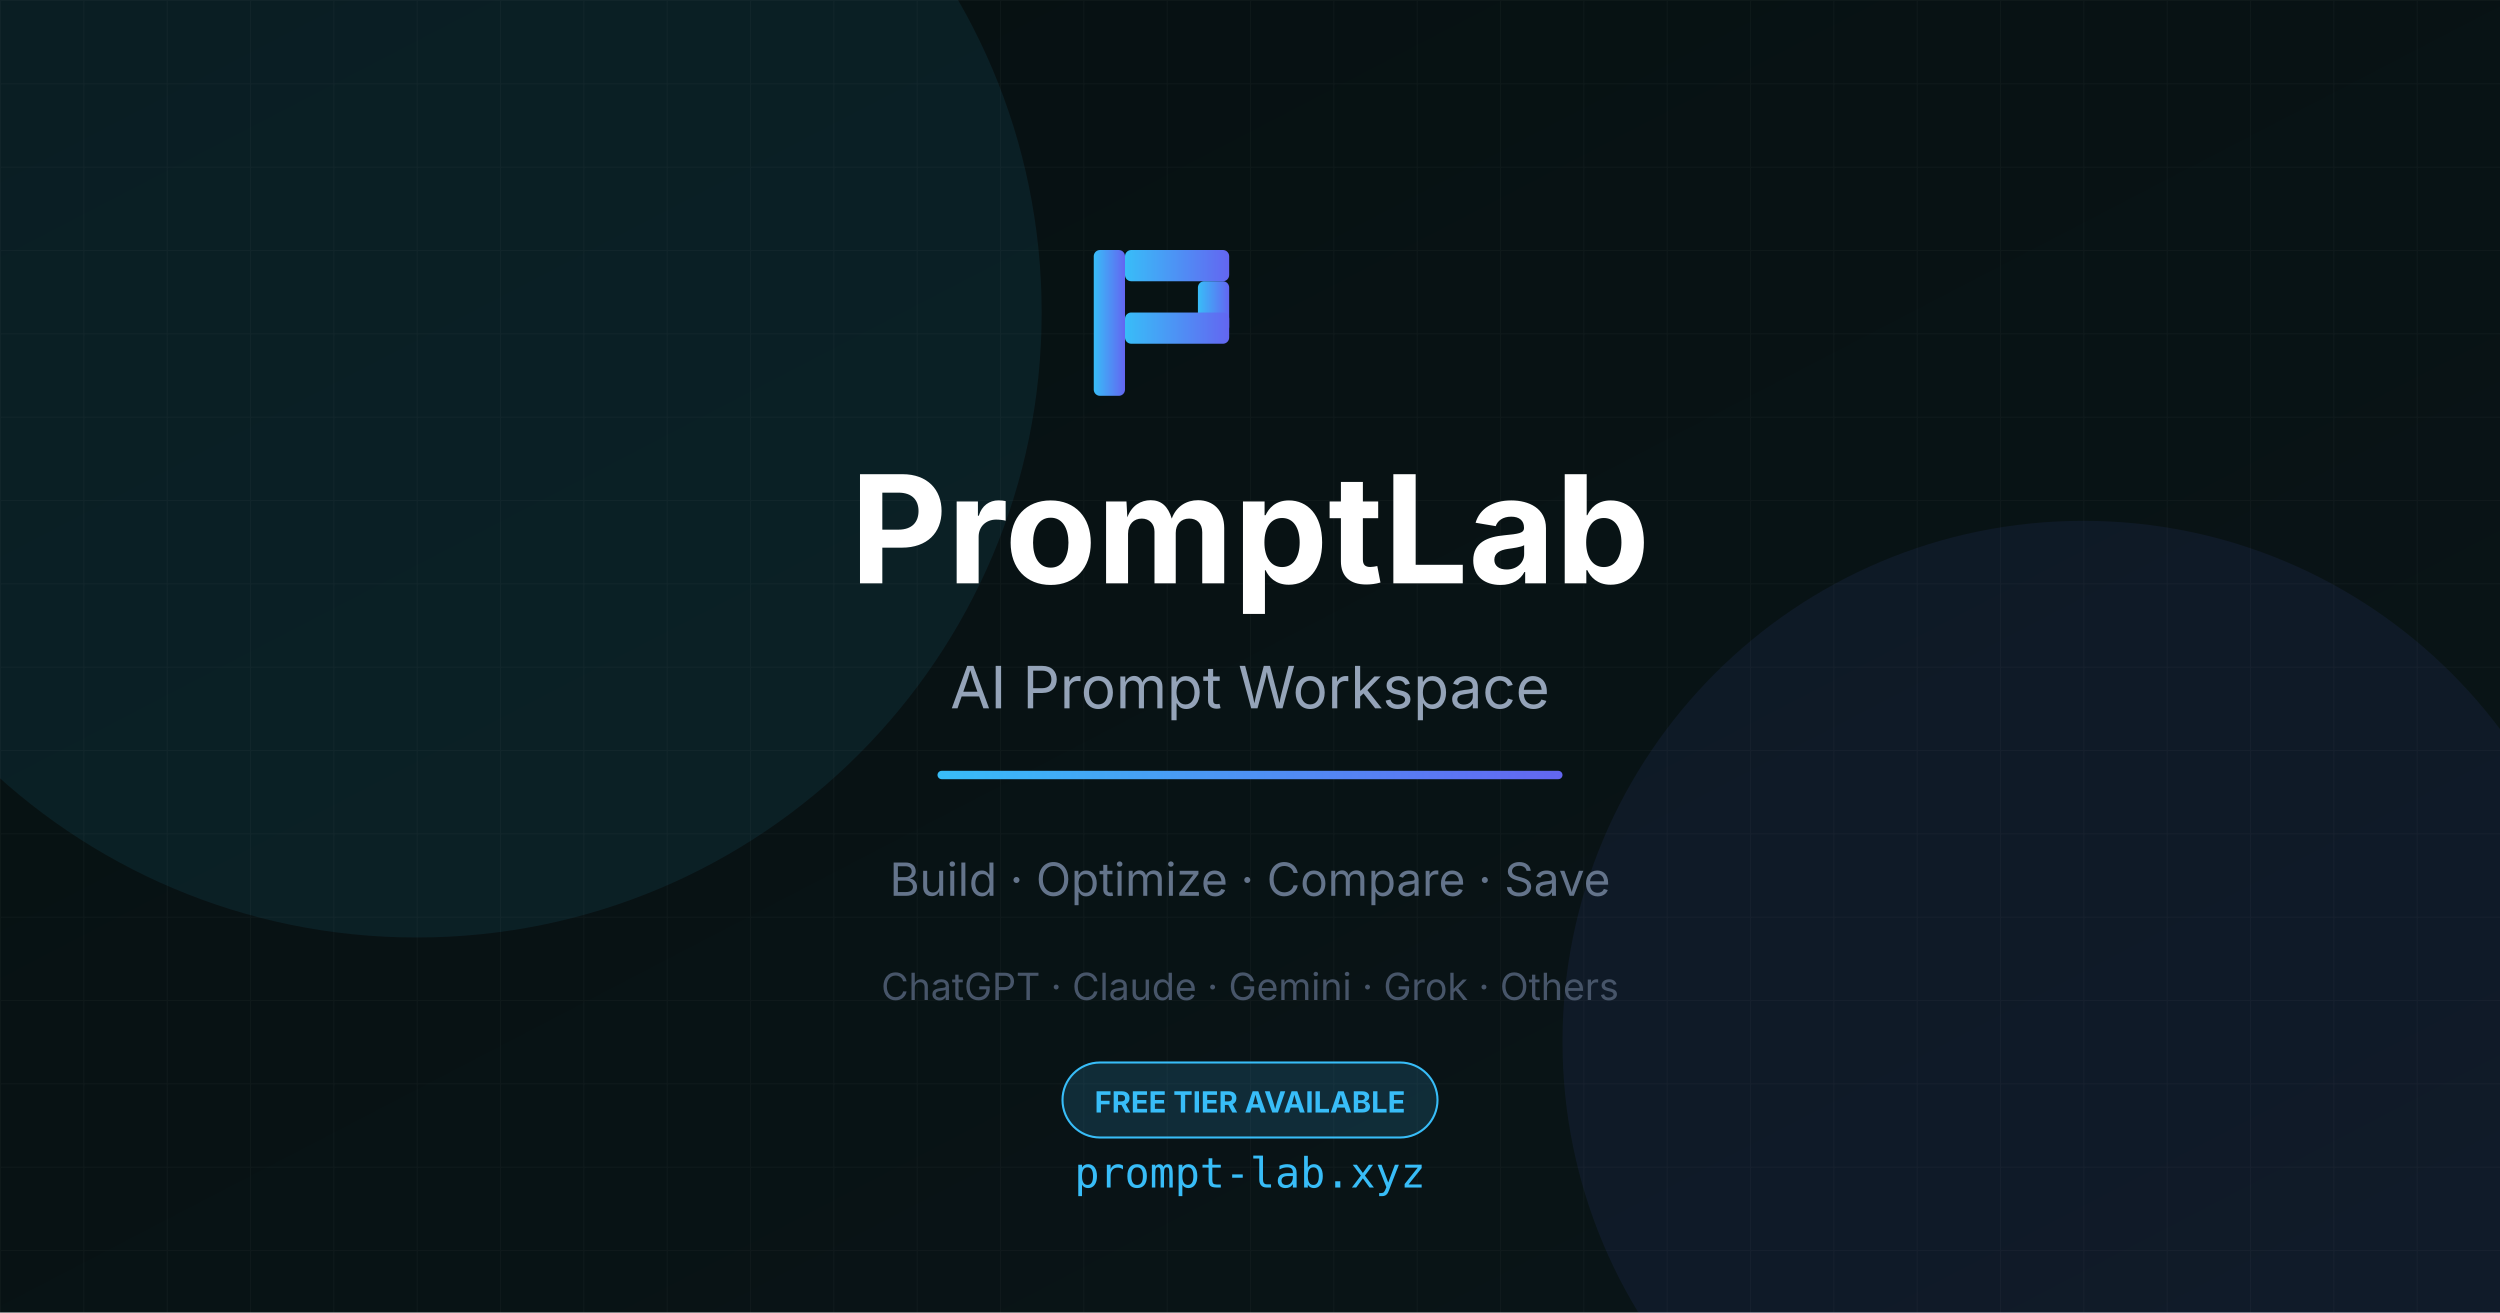
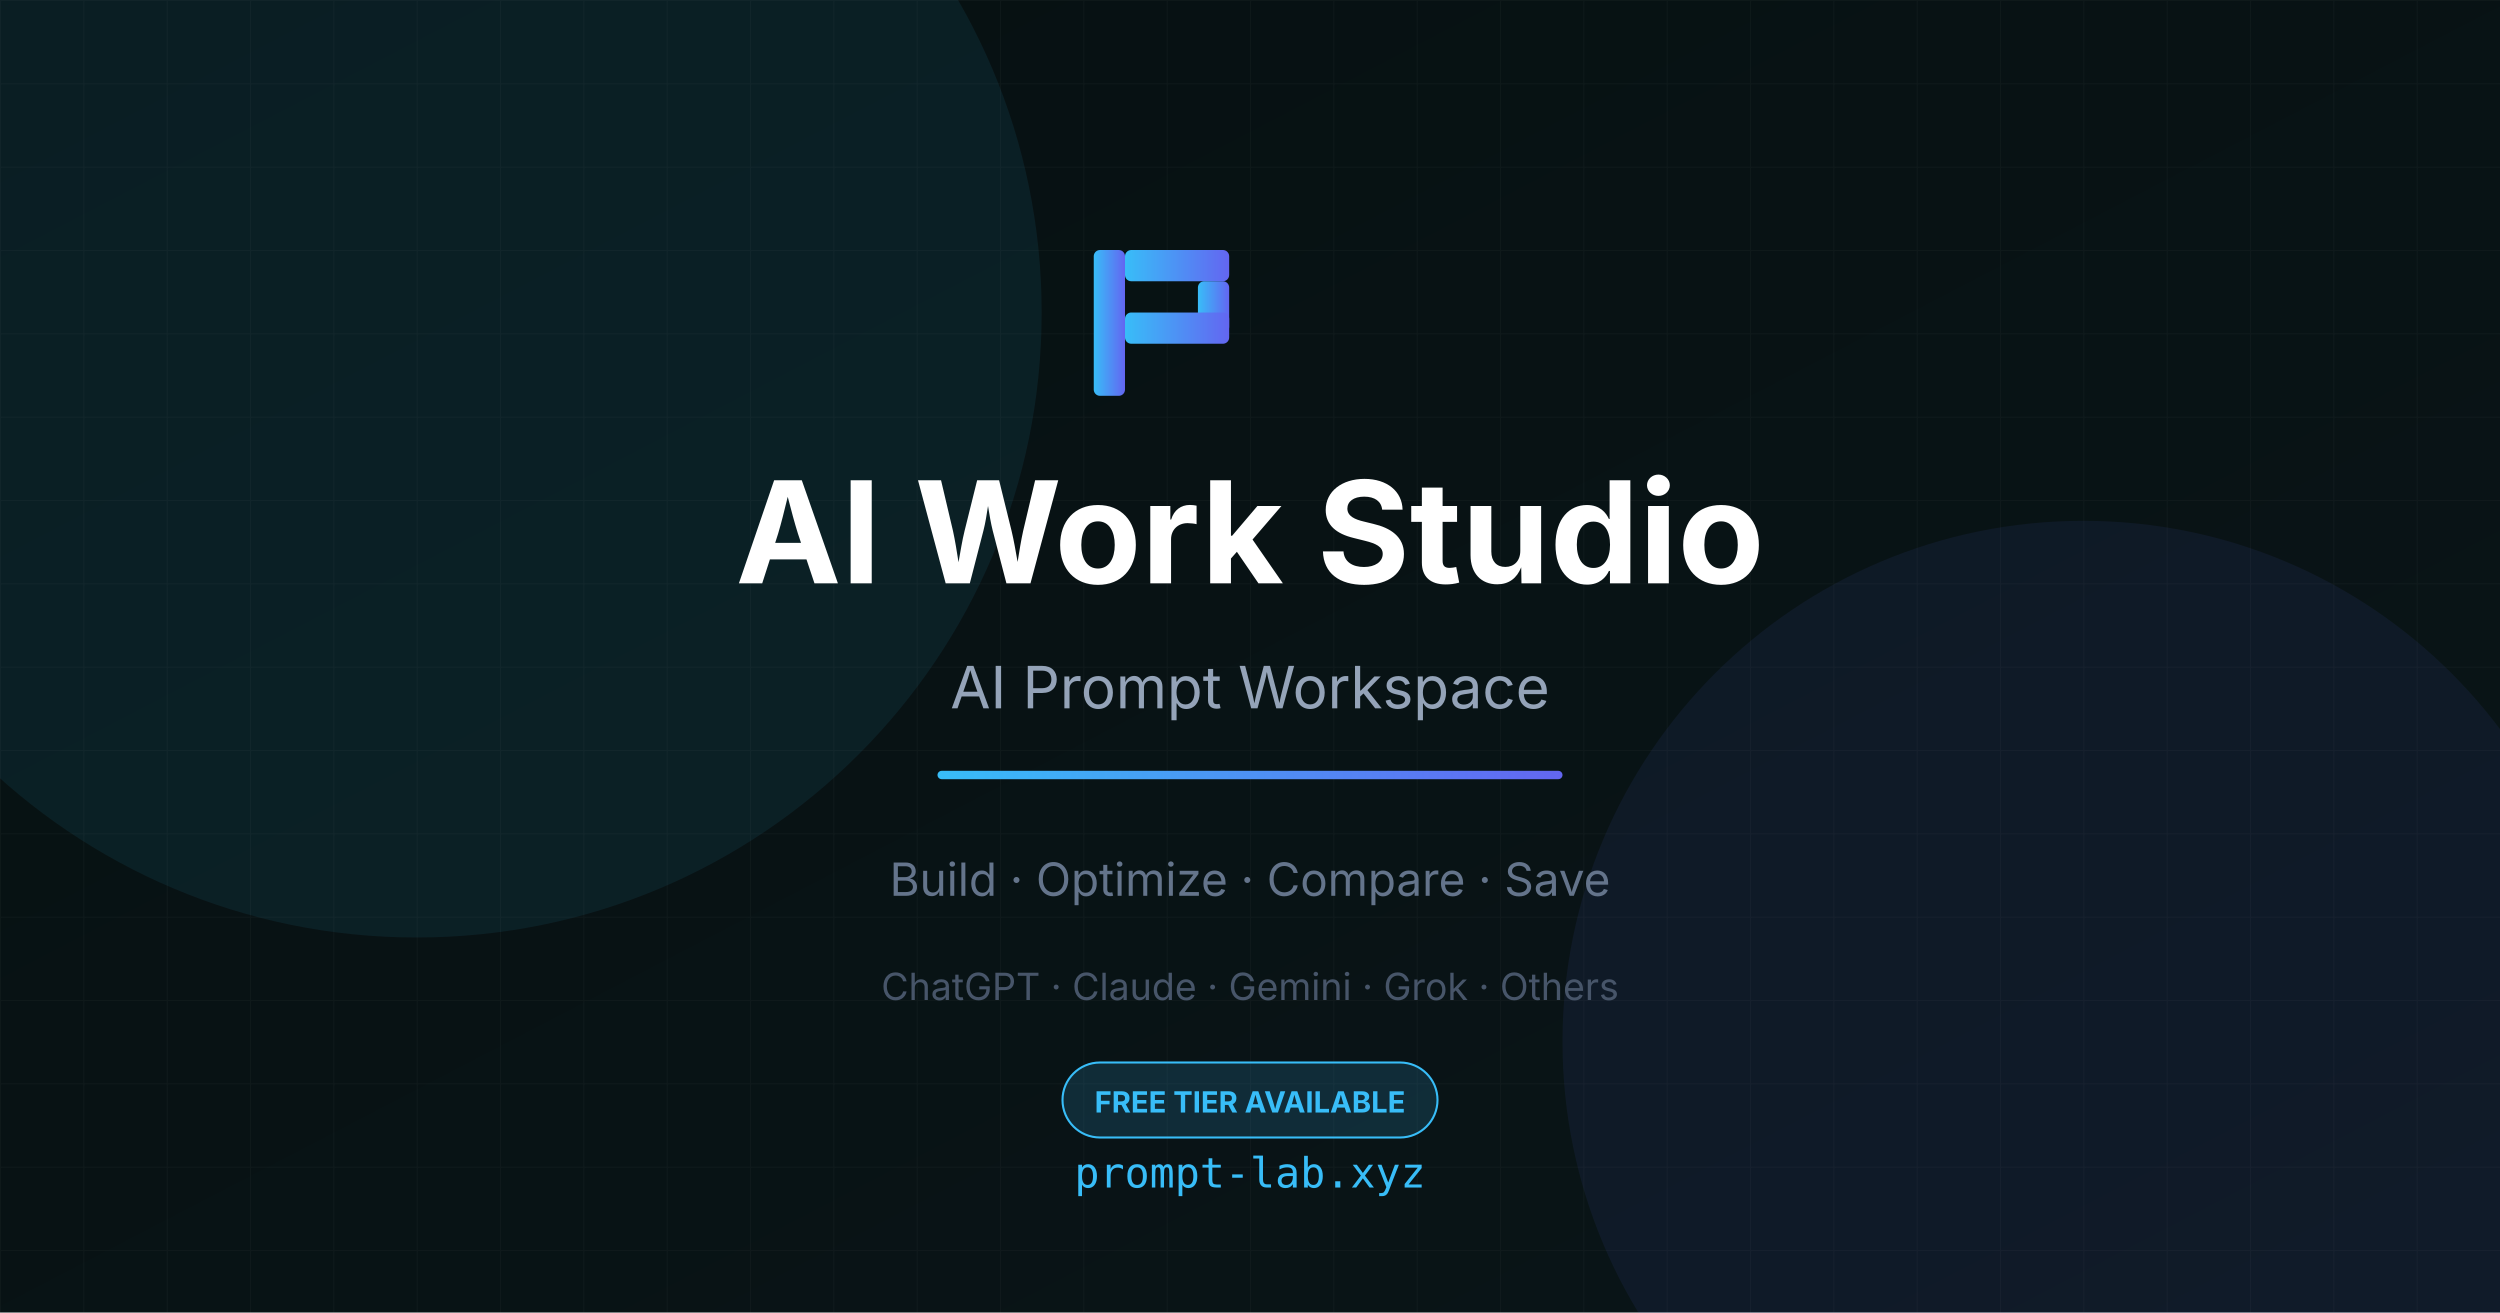
<svg xmlns="http://www.w3.org/2000/svg" width="1200" height="630" viewBox="0 0 1200 630">
  <defs>
    <linearGradient id="bg" x1="0%" y1="0%" x2="100%" y2="100%">
      <stop offset="0%" style="stop-color:#061011" />
      <stop offset="100%" style="stop-color:#0a1518" />
    </linearGradient>
    <linearGradient id="accent" x1="0%" y1="0%" x2="100%" y2="0%">
      <stop offset="0%" style="stop-color:#38bdf8" />
      <stop offset="100%" style="stop-color:#6366f1" />
    </linearGradient>
  </defs>
  <rect width="1200" height="630" fill="url(#bg)" />
  <circle cx="200" cy="150" r="300" fill="rgba(56,189,248,0.08)" />
  <circle cx="1000" cy="500" r="250" fill="rgba(99,102,241,0.08)" />
  <pattern id="grid" width="40" height="40" patternUnits="userSpaceOnUse">
    <path d="M 40 0 L 0 0 0 40" fill="none" stroke="rgba(255,255,255,0.03)" stroke-width="1" />
  </pattern>
  <rect width="1200" height="630" fill="url(#grid)" />
  <g transform="translate(525, 120)">
    <rect x="0" y="0" width="15" height="70" rx="3" fill="url(#accent)" />
    <rect x="15" y="0" width="50" height="15" rx="3" fill="url(#accent)" />
    <rect x="50" y="15" width="15" height="25" rx="3" fill="url(#accent)" />
    <rect x="15" y="30" width="50" height="15" rx="3" fill="url(#accent)" />
  </g>
-   <text x="600" y="280" text-anchor="middle" font-family="system-ui, -apple-system, sans-serif" font-size="72" font-weight="bold" fill="white">PromptLab</text>
+   <text x="600" y="280" text-anchor="middle" font-family="system-ui, -apple-system, sans-serif" font-size="68" font-weight="bold" fill="white">AI Work Studio</text>
  <text x="600" y="340" text-anchor="middle" font-family="system-ui, -apple-system, sans-serif" font-size="28" fill="#94a3b8">AI Prompt Workspace</text>
  <rect x="450" y="370" width="300" height="4" rx="2" fill="url(#accent)" />
  <text x="600" y="430" text-anchor="middle" font-family="system-ui, -apple-system, sans-serif" font-size="22" fill="#64748b">Build · Optimize · Compare · Save</text>
  <text x="600" y="480" text-anchor="middle" font-family="system-ui, -apple-system, sans-serif" font-size="18" fill="#475569">ChatGPT · Claude · Gemini · Grok · Others</text>
  <text x="600" y="570" text-anchor="middle" font-family="monospace" font-size="20" fill="#38bdf8">prompt-lab.xyz</text>
  <rect x="510" y="510" width="180" height="36" rx="18" fill="rgba(56,189,248,0.15)" stroke="#38bdf8" stroke-width="1" />
  <text x="600" y="534" text-anchor="middle" font-family="system-ui, -apple-system, sans-serif" font-size="14" font-weight="bold" fill="#38bdf8">FREE TIER AVAILABLE</text>
</svg>
